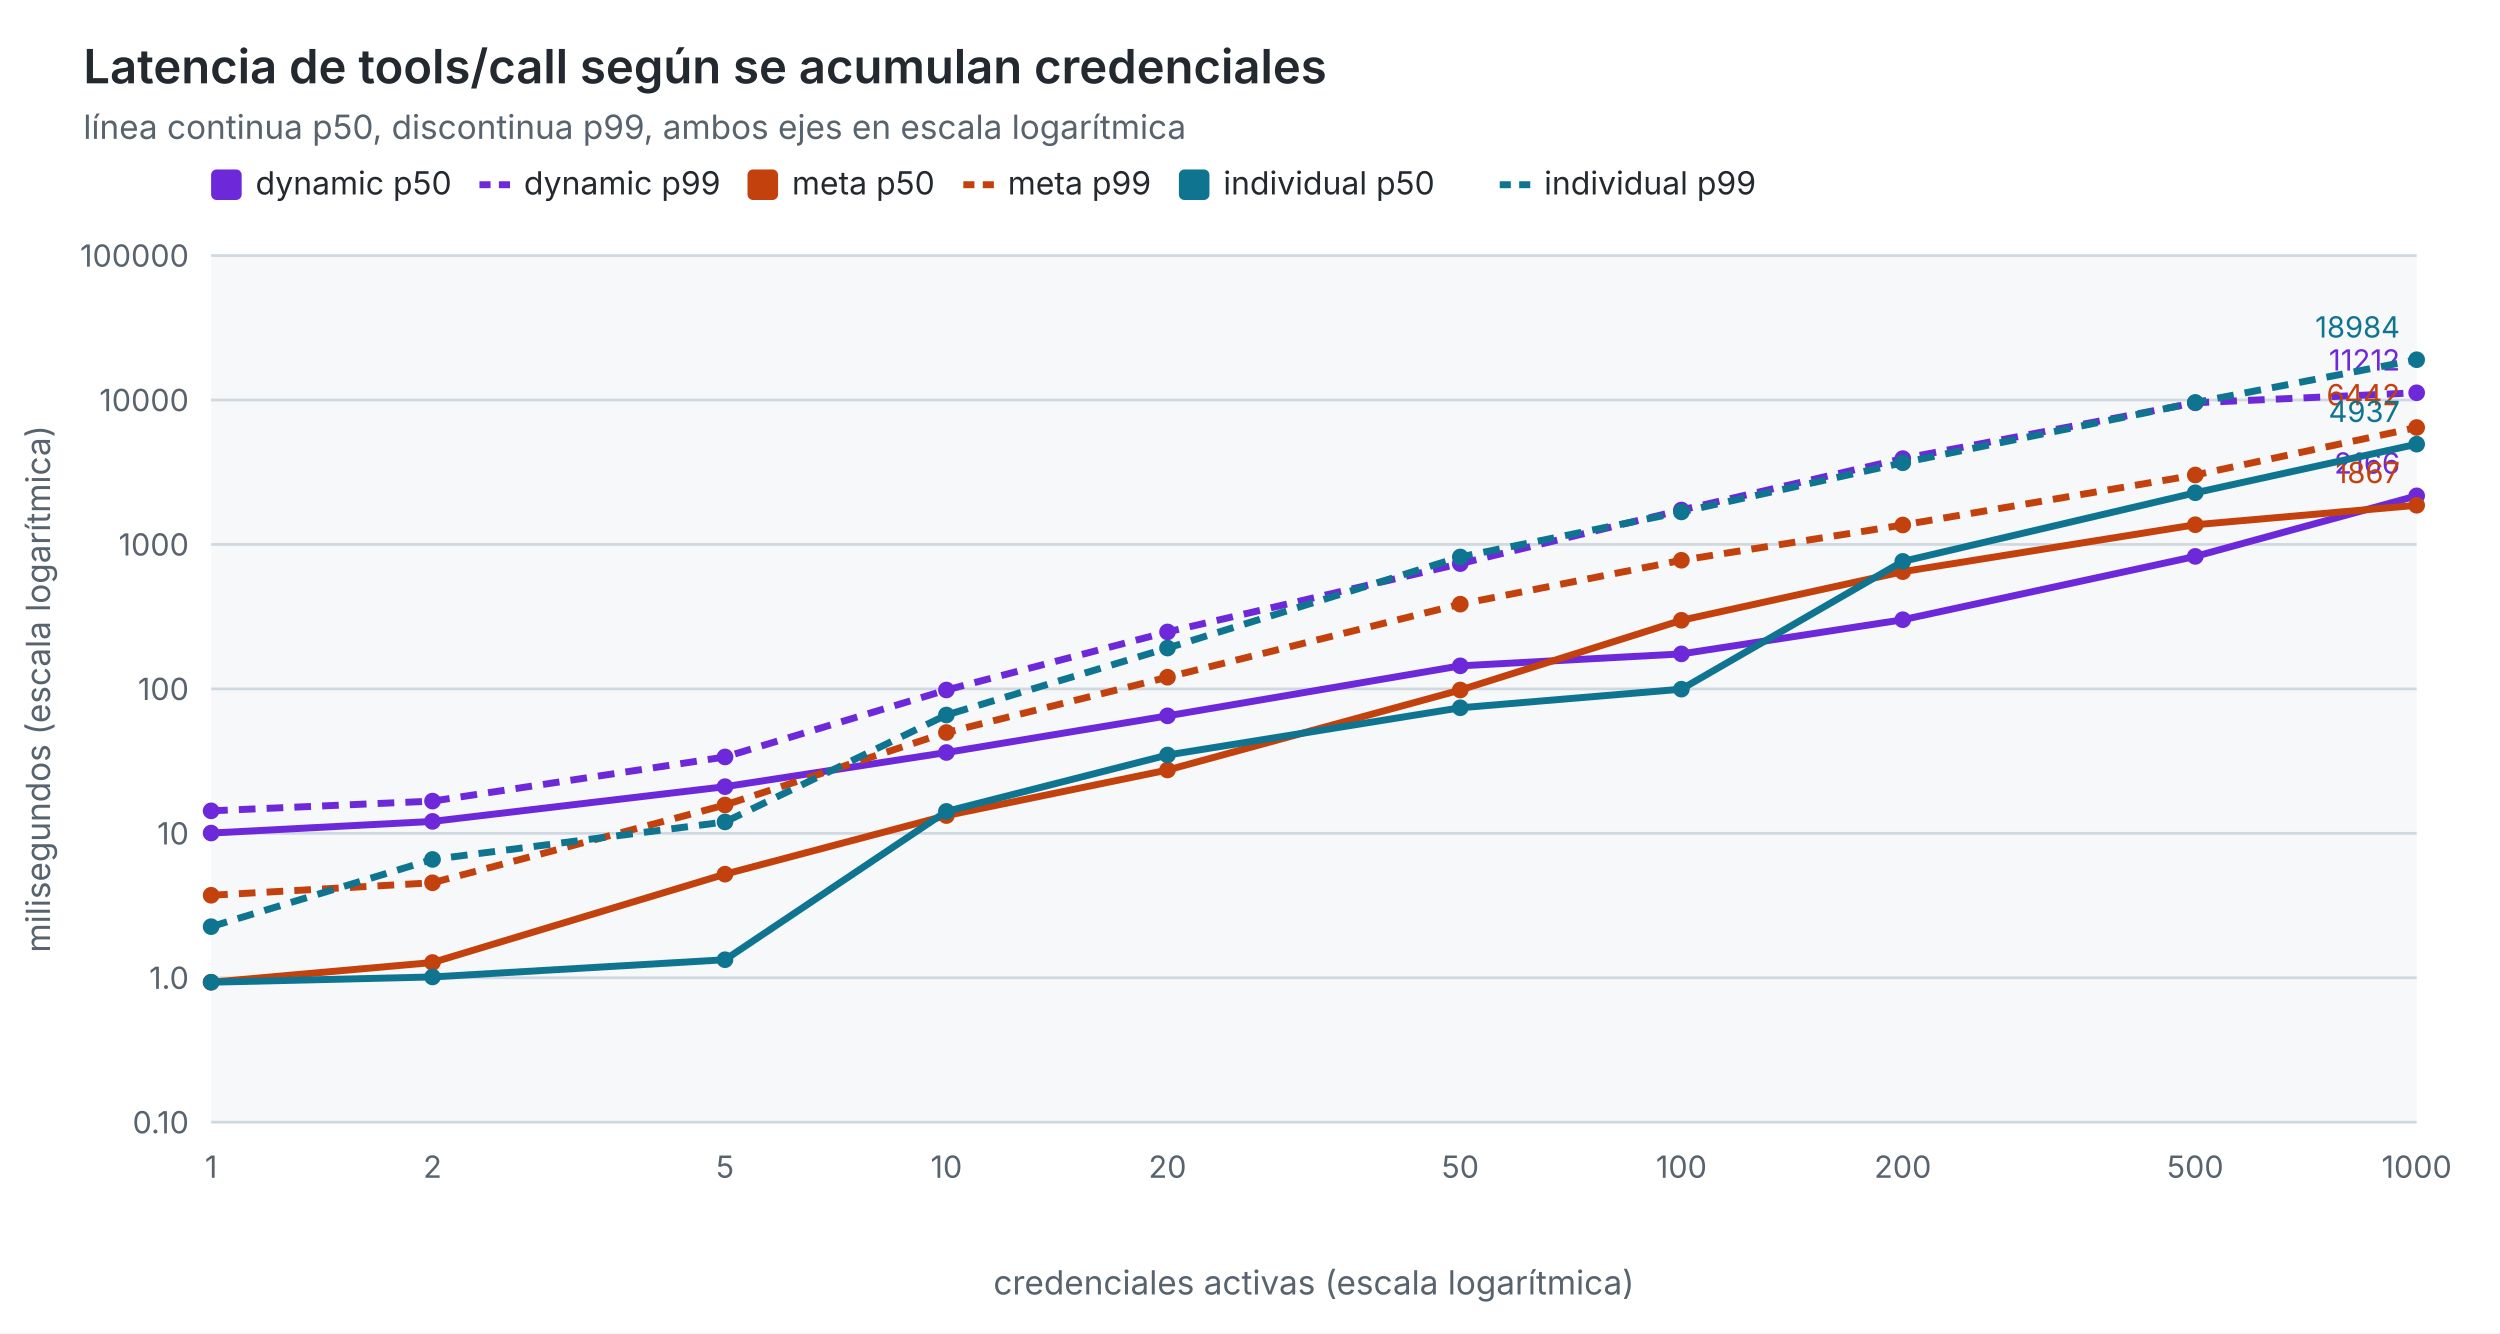
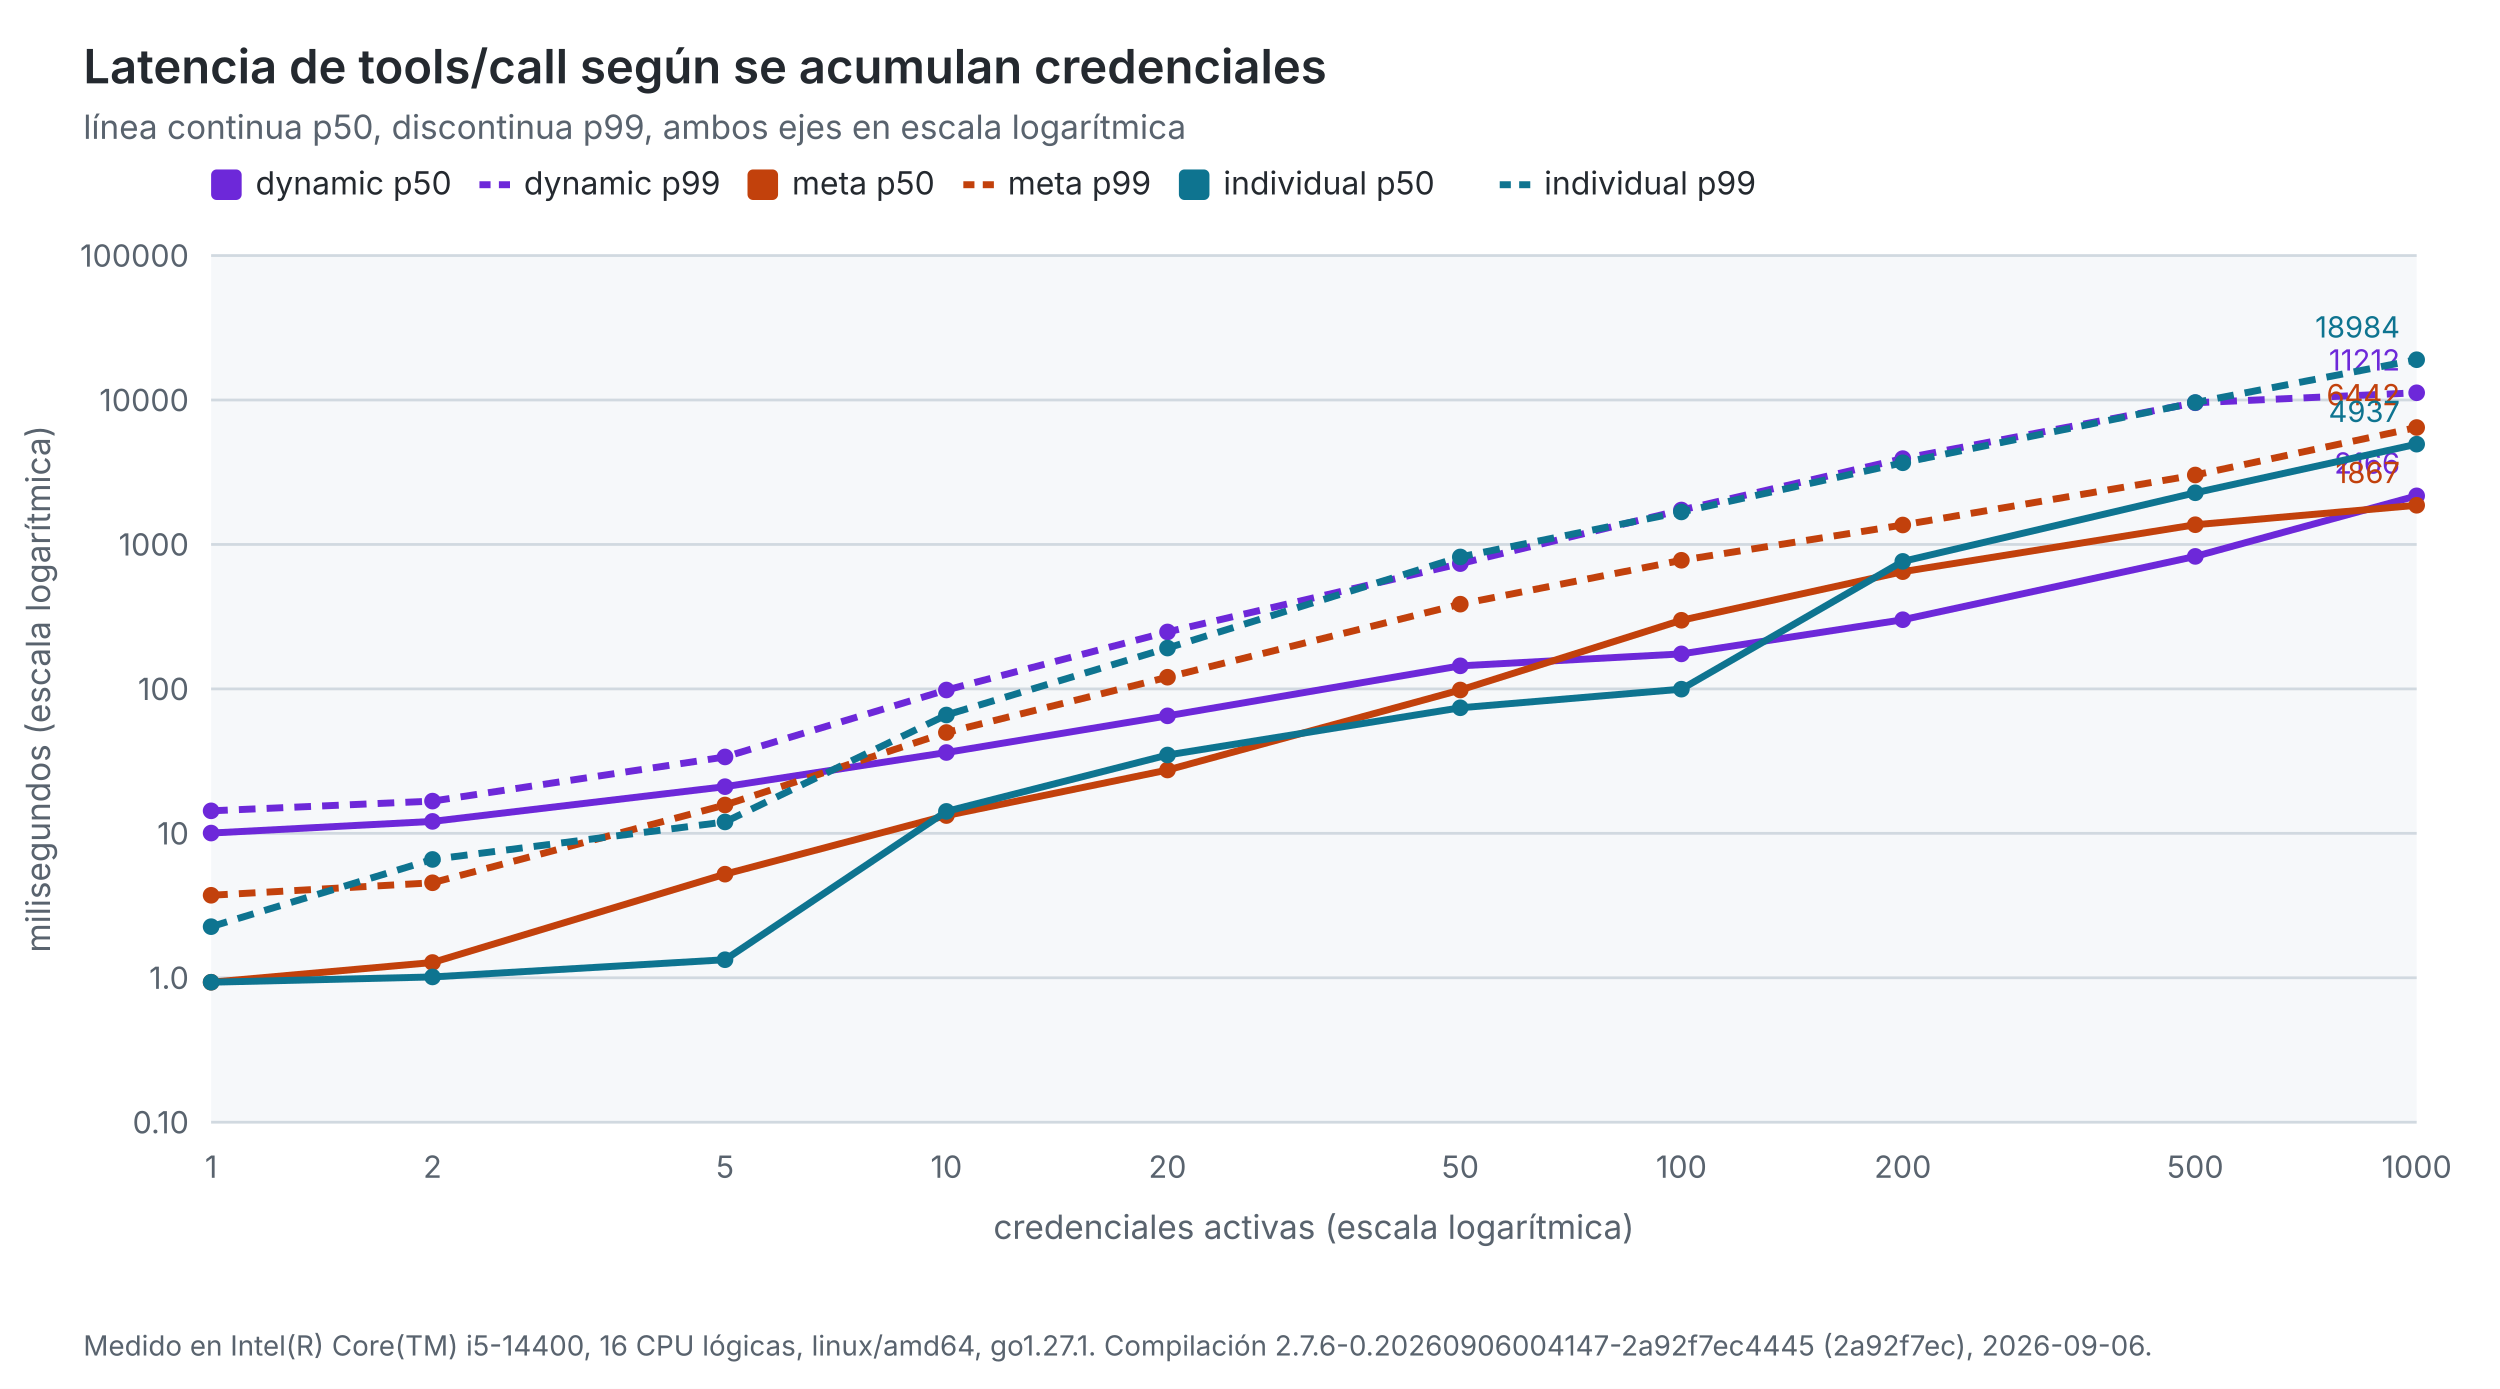
- <svg xmlns="http://www.w3.org/2000/svg" viewBox="0 0 900 480" width="900" height="480" role="img" aria-label="Latencia de tools/call según se acumulan credenciales. línea continua p50, discontinua p99, ambos ejes en escala logarítmica">
-   <rect width="900" height="480" fill="#ffffff" />
+ <svg xmlns="http://www.w3.org/2000/svg" viewBox="0 0 900 500" width="900" height="500" role="img" aria-label="Latencia de tools/call según se acumulan credenciales. línea continua p50, discontinua p99, ambos ejes en escala logarítmica. Medido en Intel(R) Core(TM) i5-14400, 16 CPU lógicas, linux/amd64, go1.27.1. Compilación 2.7.6-0.20260906004147-2a92f7ec4445 (2a92f7ec), 2026-09-06.">
+   <rect width="900" height="500" fill="#ffffff" />
  <text x="30" y="30" font-family="ui-sans-serif,system-ui,-apple-system,Segoe UI,sans-serif" font-size="17" font-weight="600" fill="#24292f">Latencia de tools/call según se acumulan credenciales</text>
  <text x="30" y="50" font-family="ui-sans-serif,system-ui,-apple-system,Segoe UI,sans-serif" font-size="12" fill="#59636e">línea continua p50, discontinua p99, ambos ejes en escala logarítmica</text>
  <rect x="76" y="92" width="794" height="312" fill="#f6f8fa" />
  <rect x="76.0" y="61.0" width="11" height="11" rx="2" fill="#6d28d9" />
  <text x="92.0" y="70.0" font-family="ui-sans-serif,system-ui,-apple-system,Segoe UI,sans-serif" font-size="11.5" fill="#24292f">dynamic p50</text>
  <line x1="172.6" y1="66.5" x2="183.6" y2="66.5" stroke="#6d28d9" stroke-width="2.5" stroke-dasharray="4 3" />
  <text x="188.6" y="70.0" font-family="ui-sans-serif,system-ui,-apple-system,Segoe UI,sans-serif" font-size="11.5" fill="#24292f">dynamic p99</text>
  <rect x="269.1" y="61.0" width="11" height="11" rx="2" fill="#c2410c" />
  <text x="285.1" y="70.0" font-family="ui-sans-serif,system-ui,-apple-system,Segoe UI,sans-serif" font-size="11.5" fill="#24292f">meta p50</text>
  <line x1="346.8" y1="66.5" x2="357.8" y2="66.5" stroke="#c2410c" stroke-width="2.5" stroke-dasharray="4 3" />
  <text x="362.8" y="70.0" font-family="ui-sans-serif,system-ui,-apple-system,Segoe UI,sans-serif" font-size="11.5" fill="#24292f">meta p99</text>
  <rect x="424.4" y="61.0" width="11" height="11" rx="2" fill="#0e7490" />
  <text x="440.4" y="70.0" font-family="ui-sans-serif,system-ui,-apple-system,Segoe UI,sans-serif" font-size="11.5" fill="#24292f">individual p50</text>
  <line x1="539.9" y1="66.5" x2="550.9" y2="66.5" stroke="#0e7490" stroke-width="2.5" stroke-dasharray="4 3" />
  <text x="555.9" y="70.0" font-family="ui-sans-serif,system-ui,-apple-system,Segoe UI,sans-serif" font-size="11.5" fill="#24292f">individual p99</text>
  <line x1="76" y1="404.0" x2="870" y2="404.0" stroke="#d1d9e0" stroke-width="1" />
  <text x="68" y="408.0" font-family="ui-sans-serif,system-ui,-apple-system,Segoe UI,sans-serif" font-size="11" text-anchor="end" fill="#59636e">0.10</text>
  <line x1="76" y1="352.0" x2="870" y2="352.0" stroke="#d1d9e0" stroke-width="1" />
  <text x="68" y="356.0" font-family="ui-sans-serif,system-ui,-apple-system,Segoe UI,sans-serif" font-size="11" text-anchor="end" fill="#59636e">1.0</text>
  <line x1="76" y1="300.0" x2="870" y2="300.0" stroke="#d1d9e0" stroke-width="1" />
  <text x="68" y="304.0" font-family="ui-sans-serif,system-ui,-apple-system,Segoe UI,sans-serif" font-size="11" text-anchor="end" fill="#59636e">10</text>
  <line x1="76" y1="248.0" x2="870" y2="248.0" stroke="#d1d9e0" stroke-width="1" />
  <text x="68" y="252.0" font-family="ui-sans-serif,system-ui,-apple-system,Segoe UI,sans-serif" font-size="11" text-anchor="end" fill="#59636e">100</text>
  <line x1="76" y1="196.0" x2="870" y2="196.0" stroke="#d1d9e0" stroke-width="1" />
  <text x="68" y="200.0" font-family="ui-sans-serif,system-ui,-apple-system,Segoe UI,sans-serif" font-size="11" text-anchor="end" fill="#59636e">1000</text>
  <line x1="76" y1="144.0" x2="870" y2="144.0" stroke="#d1d9e0" stroke-width="1" />
  <text x="68" y="148.0" font-family="ui-sans-serif,system-ui,-apple-system,Segoe UI,sans-serif" font-size="11" text-anchor="end" fill="#59636e">10000</text>
  <line x1="76" y1="92.0" x2="870" y2="92.0" stroke="#d1d9e0" stroke-width="1" />
  <text x="68" y="96.0" font-family="ui-sans-serif,system-ui,-apple-system,Segoe UI,sans-serif" font-size="11" text-anchor="end" fill="#59636e">100000</text>
  <text x="18" y="248.0" font-family="ui-sans-serif,system-ui,-apple-system,Segoe UI,sans-serif" font-size="12" fill="#59636e" text-anchor="middle" transform="rotate(-90 18 248.0)">milisegundos (escala logarítmica)</text>
-   <text x="473.0" y="466" font-family="ui-sans-serif,system-ui,-apple-system,Segoe UI,sans-serif" font-size="12" text-anchor="middle" fill="#59636e">credenciales activas (escala logarítmica)</text>
+   <text x="473.0" y="446" font-family="ui-sans-serif,system-ui,-apple-system,Segoe UI,sans-serif" font-size="12" text-anchor="middle" fill="#59636e">credenciales activas (escala logarítmica)</text>
+   <text x="30" y="488" font-family="ui-sans-serif,system-ui,-apple-system,Segoe UI,sans-serif" font-size="10" fill="#59636e">Medido en Intel(R) Core(TM) i5-14400, 16 CPU lógicas, linux/amd64, go1.27.1. Compilación 2.7.6-0.20260906004147-2a92f7ec4445 (2a92f7ec), 2026-09-06.</text>
  <text x="76.0" y="424" font-family="ui-sans-serif,system-ui,-apple-system,Segoe UI,sans-serif" font-size="11" text-anchor="middle" fill="#59636e">1</text>
  <text x="155.7" y="424" font-family="ui-sans-serif,system-ui,-apple-system,Segoe UI,sans-serif" font-size="11" text-anchor="middle" fill="#59636e">2</text>
  <text x="261.0" y="424" font-family="ui-sans-serif,system-ui,-apple-system,Segoe UI,sans-serif" font-size="11" text-anchor="middle" fill="#59636e">5</text>
  <text x="340.7" y="424" font-family="ui-sans-serif,system-ui,-apple-system,Segoe UI,sans-serif" font-size="11" text-anchor="middle" fill="#59636e">10</text>
  <text x="420.3" y="424" font-family="ui-sans-serif,system-ui,-apple-system,Segoe UI,sans-serif" font-size="11" text-anchor="middle" fill="#59636e">20</text>
  <text x="525.7" y="424" font-family="ui-sans-serif,system-ui,-apple-system,Segoe UI,sans-serif" font-size="11" text-anchor="middle" fill="#59636e">50</text>
  <text x="605.3" y="424" font-family="ui-sans-serif,system-ui,-apple-system,Segoe UI,sans-serif" font-size="11" text-anchor="middle" fill="#59636e">100</text>
  <text x="685.0" y="424" font-family="ui-sans-serif,system-ui,-apple-system,Segoe UI,sans-serif" font-size="11" text-anchor="middle" fill="#59636e">200</text>
  <text x="790.3" y="424" font-family="ui-sans-serif,system-ui,-apple-system,Segoe UI,sans-serif" font-size="11" text-anchor="middle" fill="#59636e">500</text>
  <text x="870.0" y="424" font-family="ui-sans-serif,system-ui,-apple-system,Segoe UI,sans-serif" font-size="11" text-anchor="middle" fill="#59636e">1000</text>
  <path d="M76.0,299.9L155.7,295.7L261.0,283.2L340.7,270.9L420.3,257.7L525.7,239.7L605.3,235.4L685.0,223.1L790.3,200.3L870.0,178.5" fill="none" stroke="#6d28d9" stroke-width="2.5" stroke-linejoin="round" />
  <circle cx="76.0" cy="299.9" r="3" fill="#6d28d9" />
  <circle cx="155.7" cy="295.7" r="3" fill="#6d28d9" />
  <circle cx="261.0" cy="283.2" r="3" fill="#6d28d9" />
  <circle cx="340.7" cy="270.9" r="3" fill="#6d28d9" />
  <circle cx="420.3" cy="257.7" r="3" fill="#6d28d9" />
  <circle cx="525.7" cy="239.7" r="3" fill="#6d28d9" />
  <circle cx="605.3" cy="235.4" r="3" fill="#6d28d9" />
  <circle cx="685.0" cy="223.1" r="3" fill="#6d28d9" />
  <circle cx="790.3" cy="200.3" r="3" fill="#6d28d9" />
  <circle cx="870.0" cy="178.5" r="3" fill="#6d28d9" />
  <text x="864.0" y="170.5" font-family="ui-sans-serif,system-ui,-apple-system,Segoe UI,sans-serif" font-size="10.5" text-anchor="end" fill="#6d28d9">2166</text>
  <path d="M76.0,291.9L155.7,288.4L261.0,272.5L340.7,248.4L420.3,227.5L525.7,202.9L605.3,183.6L685.0,165.1L790.3,145.0L870.0,141.4" fill="none" stroke="#6d28d9" stroke-width="2.5" stroke-linejoin="round" stroke-dasharray="6 4" />
  <circle cx="76.0" cy="291.9" r="3" fill="#6d28d9" />
  <circle cx="155.7" cy="288.4" r="3" fill="#6d28d9" />
  <circle cx="261.0" cy="272.5" r="3" fill="#6d28d9" />
  <circle cx="340.7" cy="248.4" r="3" fill="#6d28d9" />
  <circle cx="420.3" cy="227.5" r="3" fill="#6d28d9" />
  <circle cx="525.7" cy="202.9" r="3" fill="#6d28d9" />
  <circle cx="605.3" cy="183.6" r="3" fill="#6d28d9" />
  <circle cx="685.0" cy="165.1" r="3" fill="#6d28d9" />
  <circle cx="790.3" cy="145.0" r="3" fill="#6d28d9" />
  <circle cx="870.0" cy="141.4" r="3" fill="#6d28d9" />
  <text x="864.0" y="133.4" font-family="ui-sans-serif,system-ui,-apple-system,Segoe UI,sans-serif" font-size="10.5" text-anchor="end" fill="#6d28d9">11212</text>
  <path d="M76.0,353.6L155.7,346.5L261.0,314.7L340.7,293.6L420.3,277.2L525.7,248.4L605.3,223.3L685.0,205.8L790.3,188.9L870.0,181.9" fill="none" stroke="#c2410c" stroke-width="2.5" stroke-linejoin="round" />
  <circle cx="76.0" cy="353.6" r="3" fill="#c2410c" />
  <circle cx="155.7" cy="346.5" r="3" fill="#c2410c" />
  <circle cx="261.0" cy="314.7" r="3" fill="#c2410c" />
  <circle cx="340.7" cy="293.6" r="3" fill="#c2410c" />
  <circle cx="420.3" cy="277.2" r="3" fill="#c2410c" />
  <circle cx="525.7" cy="248.4" r="3" fill="#c2410c" />
  <circle cx="605.3" cy="223.3" r="3" fill="#c2410c" />
  <circle cx="685.0" cy="205.8" r="3" fill="#c2410c" />
  <circle cx="790.3" cy="188.9" r="3" fill="#c2410c" />
  <circle cx="870.0" cy="181.9" r="3" fill="#c2410c" />
  <text x="864.0" y="173.9" font-family="ui-sans-serif,system-ui,-apple-system,Segoe UI,sans-serif" font-size="10.5" text-anchor="end" fill="#c2410c">1867</text>
  <path d="M76.0,322.3L155.7,317.8L261.0,289.8L340.7,263.7L420.3,243.8L525.7,217.5L605.3,201.7L685.0,189.0L790.3,171.0L870.0,153.9" fill="none" stroke="#c2410c" stroke-width="2.5" stroke-linejoin="round" stroke-dasharray="6 4" />
  <circle cx="76.0" cy="322.3" r="3" fill="#c2410c" />
  <circle cx="155.7" cy="317.8" r="3" fill="#c2410c" />
  <circle cx="261.0" cy="289.8" r="3" fill="#c2410c" />
  <circle cx="340.7" cy="263.7" r="3" fill="#c2410c" />
  <circle cx="420.3" cy="243.8" r="3" fill="#c2410c" />
  <circle cx="525.7" cy="217.5" r="3" fill="#c2410c" />
  <circle cx="605.3" cy="201.7" r="3" fill="#c2410c" />
  <circle cx="685.0" cy="189.0" r="3" fill="#c2410c" />
  <circle cx="790.3" cy="171.0" r="3" fill="#c2410c" />
  <circle cx="870.0" cy="153.9" r="3" fill="#c2410c" />
  <text x="864.0" y="145.9" font-family="ui-sans-serif,system-ui,-apple-system,Segoe UI,sans-serif" font-size="10.5" text-anchor="end" fill="#c2410c">6442</text>
  <path d="M76.0,353.6L155.7,351.7L261.0,345.5L340.7,292.1L420.3,271.8L525.7,254.8L605.3,248.1L685.0,202.1L790.3,177.4L870.0,159.9" fill="none" stroke="#0e7490" stroke-width="2.5" stroke-linejoin="round" />
  <circle cx="76.0" cy="353.6" r="3" fill="#0e7490" />
  <circle cx="155.7" cy="351.7" r="3" fill="#0e7490" />
  <circle cx="261.0" cy="345.5" r="3" fill="#0e7490" />
  <circle cx="340.7" cy="292.1" r="3" fill="#0e7490" />
  <circle cx="420.3" cy="271.8" r="3" fill="#0e7490" />
  <circle cx="525.7" cy="254.8" r="3" fill="#0e7490" />
  <circle cx="605.3" cy="248.1" r="3" fill="#0e7490" />
  <circle cx="685.0" cy="202.1" r="3" fill="#0e7490" />
  <circle cx="790.3" cy="177.4" r="3" fill="#0e7490" />
  <circle cx="870.0" cy="159.9" r="3" fill="#0e7490" />
  <text x="864.0" y="151.9" font-family="ui-sans-serif,system-ui,-apple-system,Segoe UI,sans-serif" font-size="10.5" text-anchor="end" fill="#0e7490">4937</text>
  <path d="M76.0,333.6L155.7,309.4L261.0,295.9L340.7,257.4L420.3,233.3L525.7,200.5L605.3,184.3L685.0,166.6L790.3,144.9L870.0,129.5" fill="none" stroke="#0e7490" stroke-width="2.5" stroke-linejoin="round" stroke-dasharray="6 4" />
  <circle cx="76.0" cy="333.6" r="3" fill="#0e7490" />
  <circle cx="155.7" cy="309.4" r="3" fill="#0e7490" />
  <circle cx="261.0" cy="295.9" r="3" fill="#0e7490" />
  <circle cx="340.7" cy="257.4" r="3" fill="#0e7490" />
  <circle cx="420.3" cy="233.3" r="3" fill="#0e7490" />
  <circle cx="525.7" cy="200.5" r="3" fill="#0e7490" />
  <circle cx="605.3" cy="184.3" r="3" fill="#0e7490" />
  <circle cx="685.0" cy="166.6" r="3" fill="#0e7490" />
  <circle cx="790.3" cy="144.9" r="3" fill="#0e7490" />
  <circle cx="870.0" cy="129.5" r="3" fill="#0e7490" />
  <text x="864.0" y="121.5" font-family="ui-sans-serif,system-ui,-apple-system,Segoe UI,sans-serif" font-size="10.5" text-anchor="end" fill="#0e7490">18984</text>
</svg>
